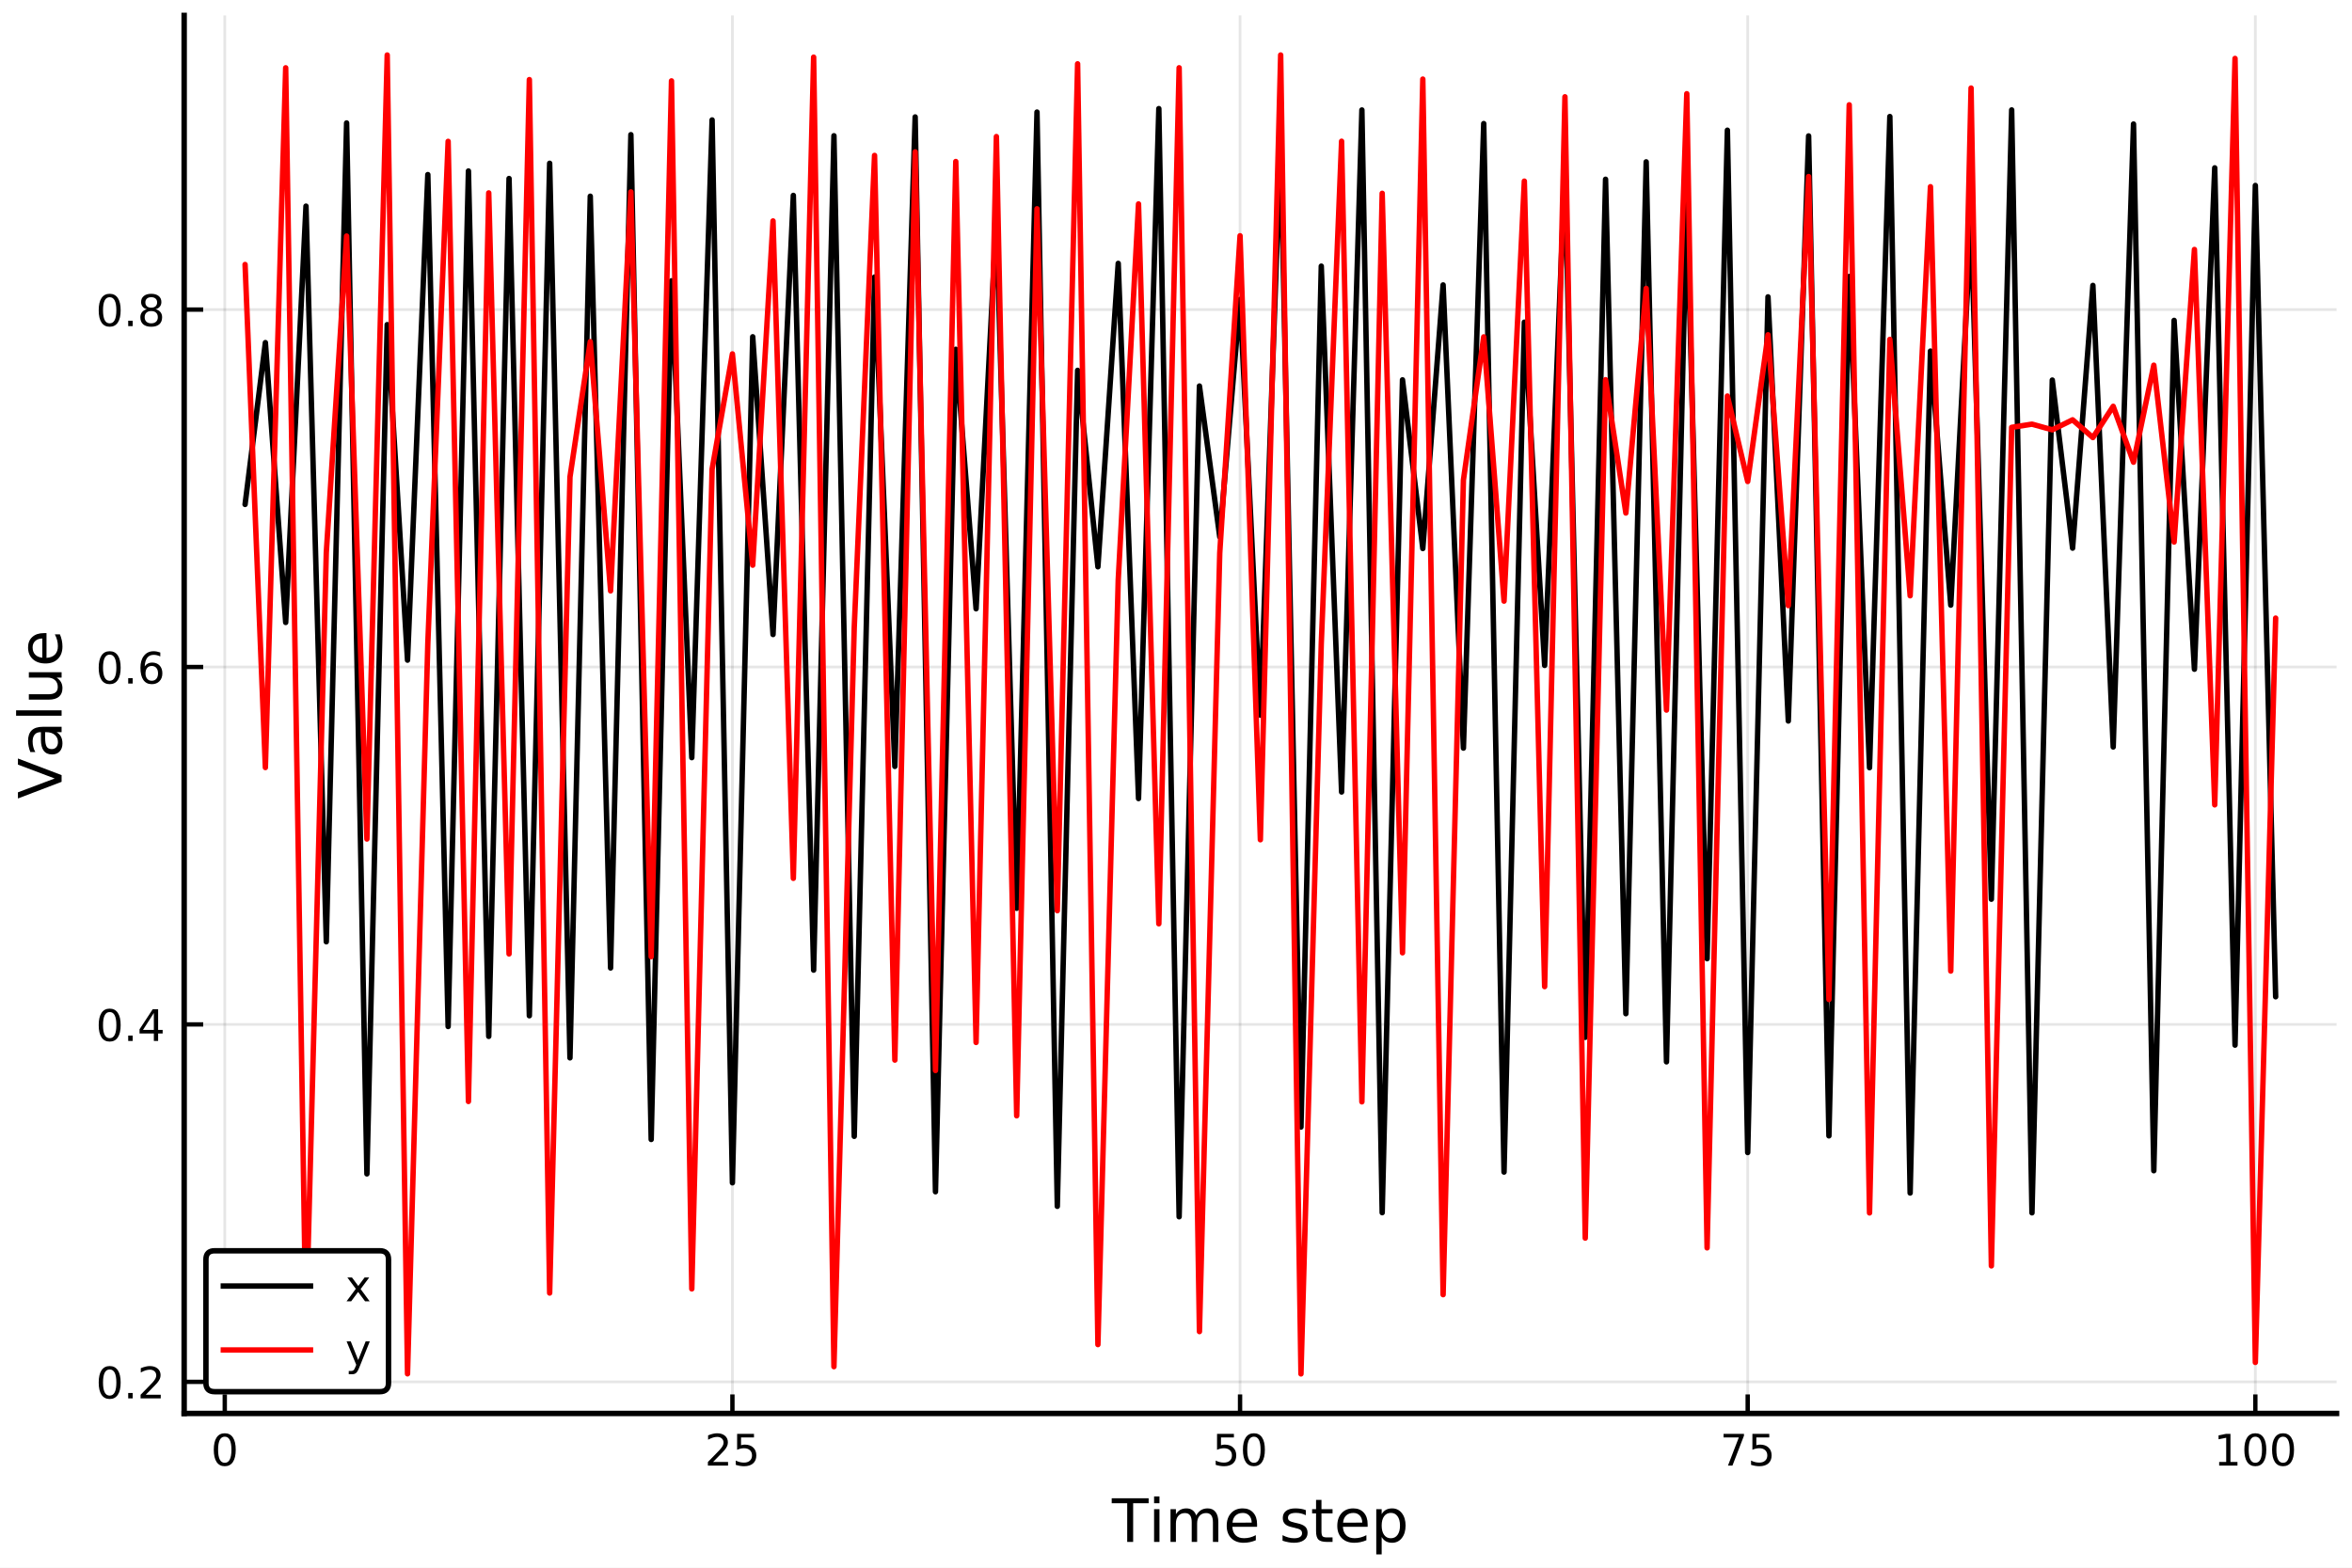
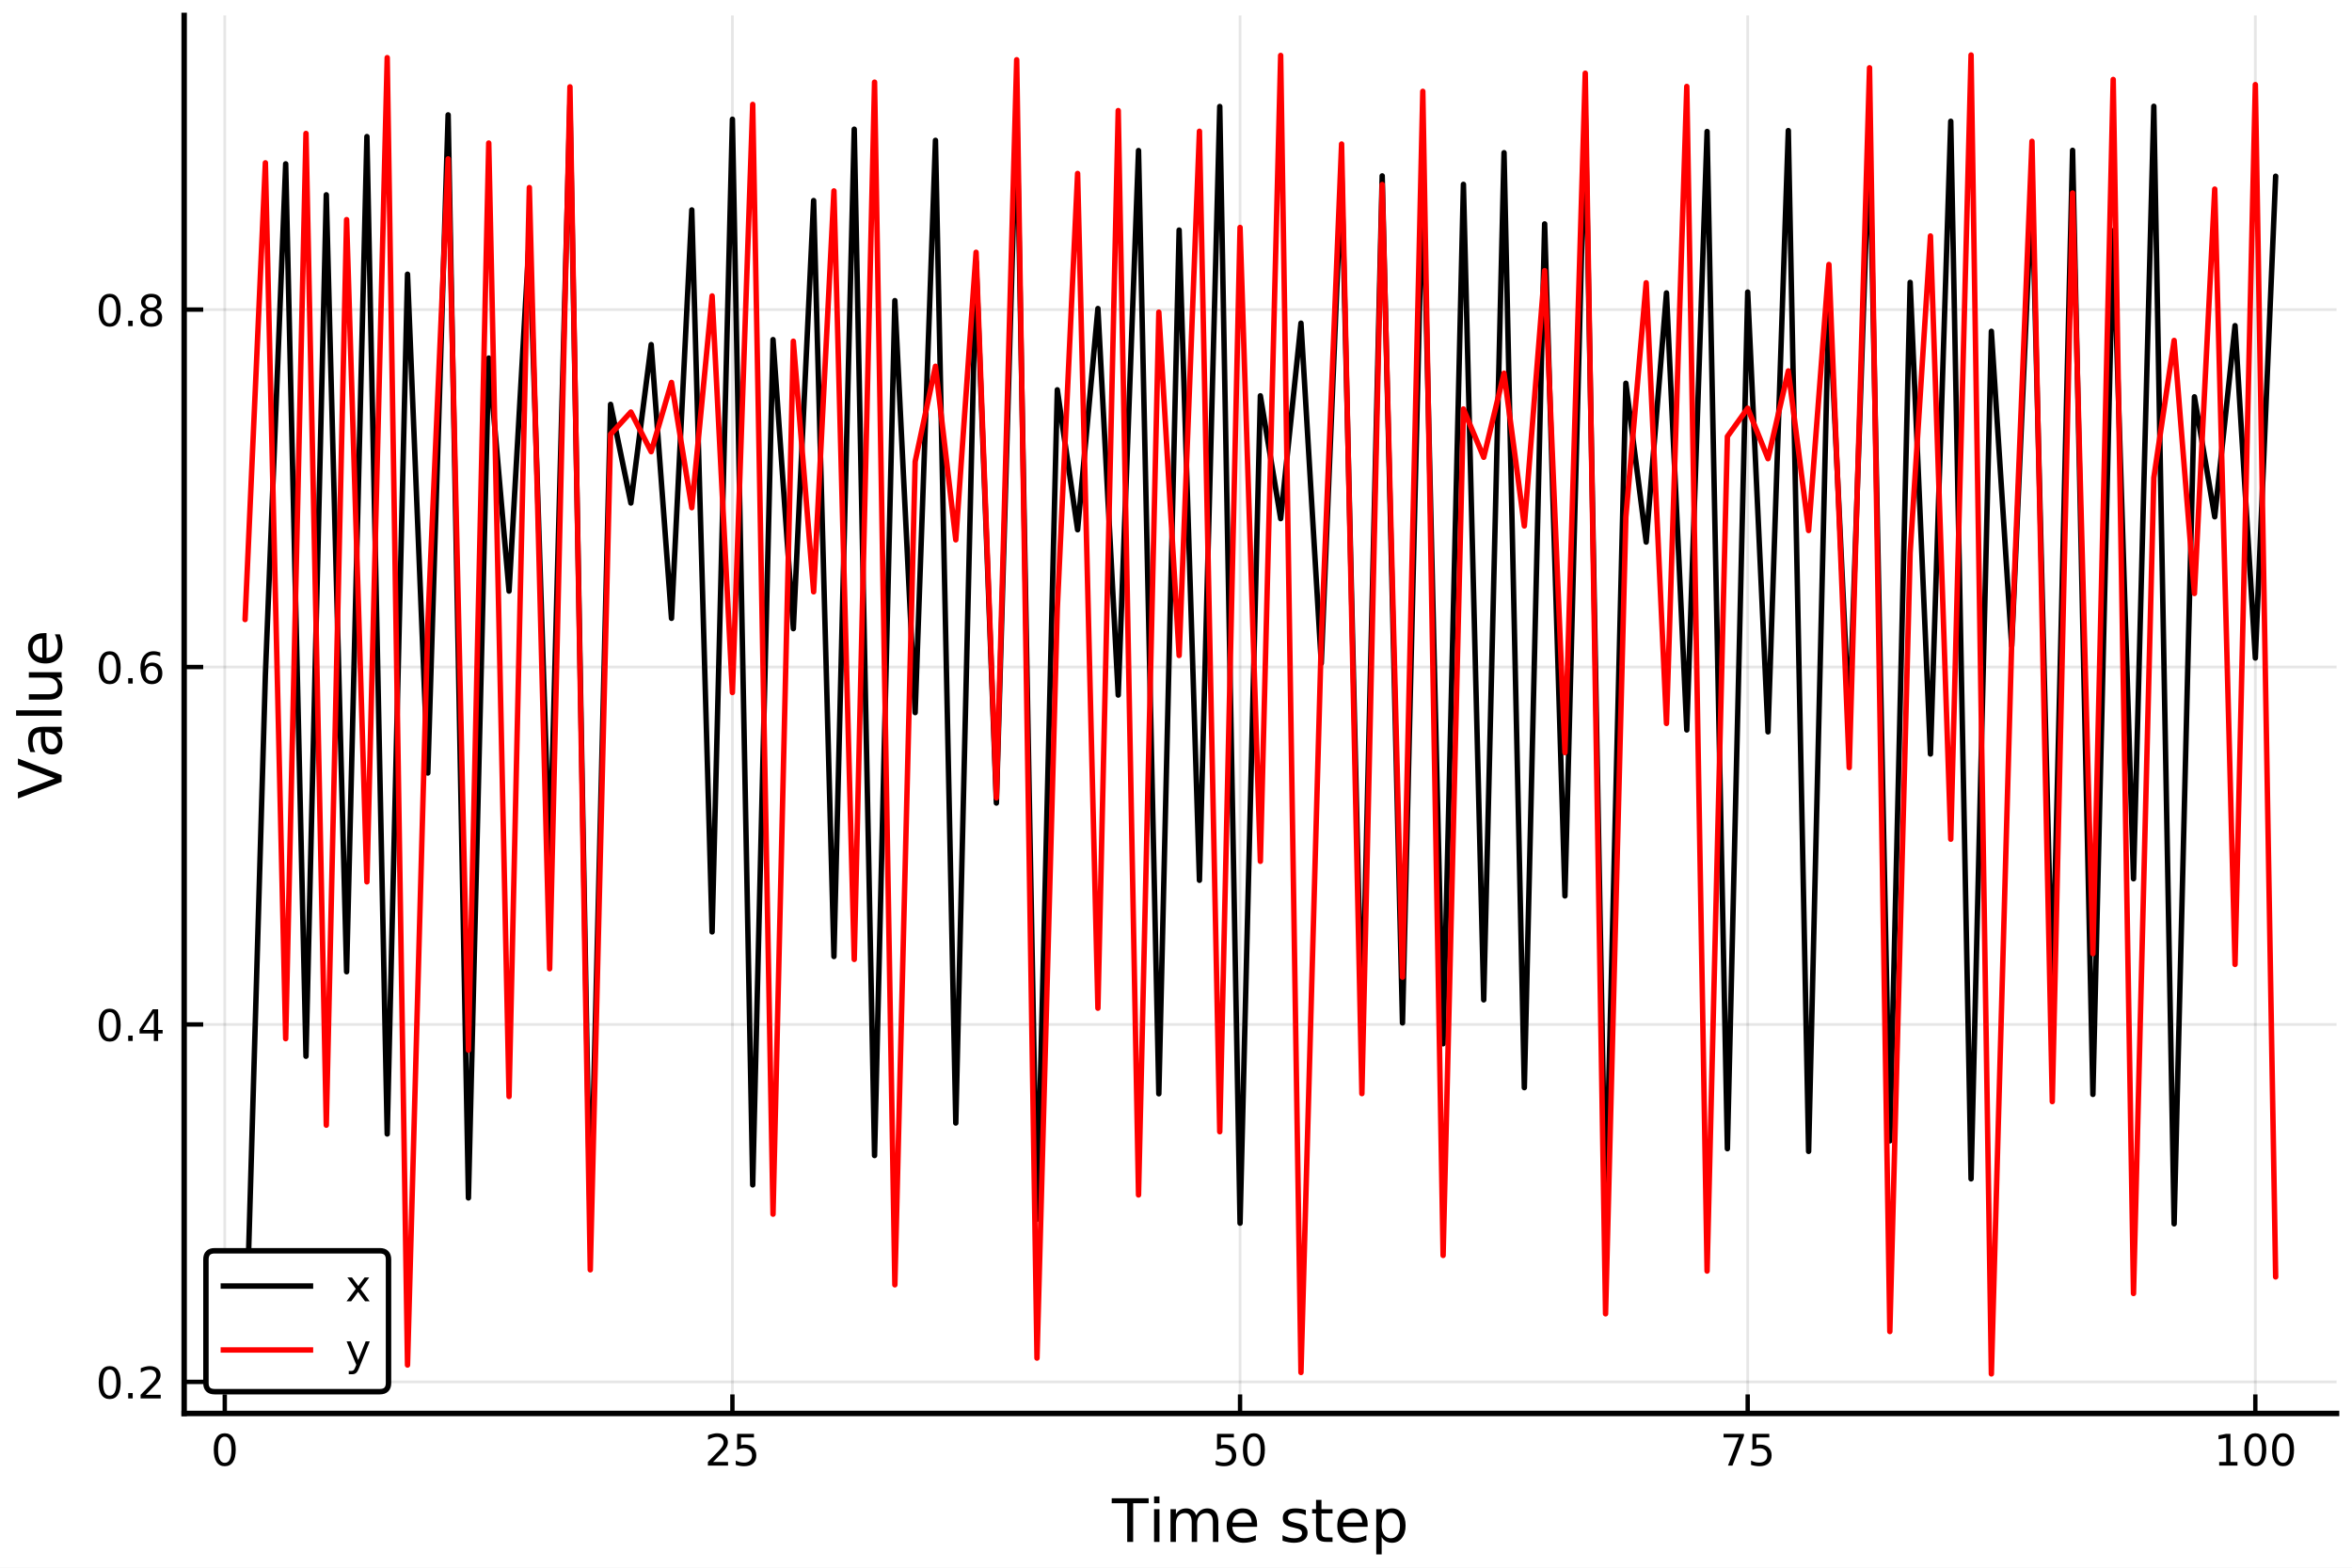
<svg xmlns="http://www.w3.org/2000/svg" xmlns:xlink="http://www.w3.org/1999/xlink" height="288pt" version="1.1" viewBox="0 0 432 288" width="432pt">
  <defs>
    <style type="text/css">
*{stroke-linecap:butt;stroke-linejoin:round;}
  </style>
  </defs>
  <g id="figure_1">
    <g id="patch_1">
      <path d="M 0 288  L 432 288  L 432 0  L 0 0  z " style="fill:#ffffff;" />
    </g>
    <g id="axes_1">
      <g id="patch_2">
        <path d="M 33.825 259.665  L 429.165 259.665  L 429.165 2.835  L 33.825 2.835  z " style="fill:#ffffff;" />
      </g>
      <g id="matplotlib.axis_1">
        <g id="xtick_1">
          <g id="line2d_1">
-             <path clip-path="url(#p4ee03ec702)" d="M 41.284 259.665  L 41.284 2.835  " style="fill:none;stroke:#000000;stroke-linecap:square;stroke-opacity:0.1;stroke-width:0.5;" />
+             <path clip-path="url(#pbe73549c3d)" d="M 41.284 259.665  L 41.284 2.835  " style="fill:none;stroke:#000000;stroke-linecap:square;stroke-opacity:0.1;stroke-width:0.5;" />
          </g>
          <g id="line2d_2">
            <defs>
-               <path d="M 0 0  L 0 -3.5  " id="m44a0570cfe" style="stroke:#000000;stroke-width:0.8;" />
-             </defs>
-             <g>
-               <use style="stroke:#000000;stroke-width:0.8;" x="41.284" xlink:href="#m44a0570cfe" y="259.665" />
+               <path d="M 0 0  L 0 -3.5  " id="m68fdb689b2" style="stroke:#000000;stroke-width:0.8;" />
+             </defs>
+             <g>
+               <use style="stroke:#000000;stroke-width:0.8;" x="41.284" xlink:href="#m68fdb689b2" y="259.665" />
            </g>
          </g>
          <g id="text_1">
            <defs>
              <path d="M 31.781 66.406  Q 24.172 66.406 20.328 58.906  Q 16.5 51.422 16.5 36.375  Q 16.5 21.391 20.328 13.891  Q 24.172 6.391 31.781 6.391  Q 39.453 6.391 43.281 13.891  Q 47.125 21.391 47.125 36.375  Q 47.125 51.422 43.281 58.906  Q 39.453 66.406 31.781 66.406  z M 31.781 74.219  Q 44.047 74.219 50.516 64.516  Q 56.984 54.828 56.984 36.375  Q 56.984 17.969 50.516 8.266  Q 44.047 -1.422 31.781 -1.422  Q 19.531 -1.422 13.062 8.266  Q 6.594 17.969 6.594 36.375  Q 6.594 54.828 13.062 64.516  Q 19.531 74.219 31.781 74.219  z " id="DejaVuSans-48" />
            </defs>
            <g transform="translate(38.7389 269.2441)scale(0.08 -0.08)">
              <use xlink:href="#DejaVuSans-48" />
            </g>
          </g>
        </g>
        <g id="xtick_2">
          <g id="line2d_3">
-             <path clip-path="url(#p4ee03ec702)" d="M 134.525 259.665  L 134.525 2.835  " style="fill:none;stroke:#000000;stroke-linecap:square;stroke-opacity:0.1;stroke-width:0.5;" />
+             <path clip-path="url(#pbe73549c3d)" d="M 134.525 259.665  L 134.525 2.835  " style="fill:none;stroke:#000000;stroke-linecap:square;stroke-opacity:0.1;stroke-width:0.5;" />
          </g>
          <g id="line2d_4">
            <g>
-               <use style="stroke:#000000;stroke-width:0.8;" x="134.525" xlink:href="#m44a0570cfe" y="259.665" />
+               <use style="stroke:#000000;stroke-width:0.8;" x="134.525" xlink:href="#m68fdb689b2" y="259.665" />
            </g>
          </g>
          <g id="text_2">
            <defs>
              <path d="M 19.188 8.297  L 53.609 8.297  L 53.609 0  L 7.328 0  L 7.328 8.297  Q 12.938 14.109 22.625 23.891  Q 32.328 33.688 34.812 36.531  Q 39.547 41.844 41.422 45.531  Q 43.312 49.219 43.312 52.781  Q 43.312 58.594 39.234 62.25  Q 35.156 65.922 28.609 65.922  Q 23.969 65.922 18.812 64.312  Q 13.672 62.703 7.812 59.422  L 7.812 69.391  Q 13.766 71.781 18.938 73  Q 24.125 74.219 28.422 74.219  Q 39.75 74.219 46.484 68.547  Q 53.219 62.891 53.219 53.422  Q 53.219 48.922 51.531 44.891  Q 49.859 40.875 45.406 35.406  Q 44.188 33.984 37.641 27.219  Q 31.109 20.453 19.188 8.297  z " id="DejaVuSans-50" />
              <path d="M 10.797 72.906  L 49.516 72.906  L 49.516 64.594  L 19.828 64.594  L 19.828 46.734  Q 21.969 47.469 24.109 47.828  Q 26.266 48.188 28.422 48.188  Q 40.625 48.188 47.75 41.5  Q 54.891 34.812 54.891 23.391  Q 54.891 11.625 47.562 5.094  Q 40.234 -1.422 26.906 -1.422  Q 22.312 -1.422 17.547 -0.641  Q 12.797 0.141 7.719 1.703  L 7.719 11.625  Q 12.109 9.234 16.797 8.062  Q 21.484 6.891 26.703 6.891  Q 35.156 6.891 40.078 11.328  Q 45.016 15.766 45.016 23.391  Q 45.016 31 40.078 35.438  Q 35.156 39.891 26.703 39.891  Q 22.75 39.891 18.812 39.016  Q 14.891 38.141 10.797 36.281  z " id="DejaVuSans-53" />
            </defs>
            <g transform="translate(129.4346 269.2441)scale(0.08 -0.08)">
              <use xlink:href="#DejaVuSans-50" />
              <use x="63.623" xlink:href="#DejaVuSans-53" />
            </g>
          </g>
        </g>
        <g id="xtick_3">
          <g id="line2d_5">
-             <path clip-path="url(#p4ee03ec702)" d="M 227.765 259.665  L 227.765 2.835  " style="fill:none;stroke:#000000;stroke-linecap:square;stroke-opacity:0.1;stroke-width:0.5;" />
+             <path clip-path="url(#pbe73549c3d)" d="M 227.765 259.665  L 227.765 2.835  " style="fill:none;stroke:#000000;stroke-linecap:square;stroke-opacity:0.1;stroke-width:0.5;" />
          </g>
          <g id="line2d_6">
            <g>
-               <use style="stroke:#000000;stroke-width:0.8;" x="227.765" xlink:href="#m44a0570cfe" y="259.665" />
+               <use style="stroke:#000000;stroke-width:0.8;" x="227.765" xlink:href="#m68fdb689b2" y="259.665" />
            </g>
          </g>
          <g id="text_3">
            <g transform="translate(222.6754 269.2441)scale(0.08 -0.08)">
              <use xlink:href="#DejaVuSans-53" />
              <use x="63.623" xlink:href="#DejaVuSans-48" />
            </g>
          </g>
        </g>
        <g id="xtick_4">
          <g id="line2d_7">
-             <path clip-path="url(#p4ee03ec702)" d="M 321.006 259.665  L 321.006 2.835  " style="fill:none;stroke:#000000;stroke-linecap:square;stroke-opacity:0.1;stroke-width:0.5;" />
+             <path clip-path="url(#pbe73549c3d)" d="M 321.006 259.665  L 321.006 2.835  " style="fill:none;stroke:#000000;stroke-linecap:square;stroke-opacity:0.1;stroke-width:0.5;" />
          </g>
          <g id="line2d_8">
            <g>
-               <use style="stroke:#000000;stroke-width:0.8;" x="321.006" xlink:href="#m44a0570cfe" y="259.665" />
+               <use style="stroke:#000000;stroke-width:0.8;" x="321.006" xlink:href="#m68fdb689b2" y="259.665" />
            </g>
          </g>
          <g id="text_4">
            <defs>
              <path d="M 8.203 72.906  L 55.078 72.906  L 55.078 68.703  L 28.609 0  L 18.312 0  L 43.219 64.594  L 8.203 64.594  z " id="DejaVuSans-55" />
            </defs>
            <g transform="translate(315.9161 269.2441)scale(0.08 -0.08)">
              <use xlink:href="#DejaVuSans-55" />
              <use x="63.623" xlink:href="#DejaVuSans-53" />
            </g>
          </g>
        </g>
        <g id="xtick_5">
          <g id="line2d_9">
-             <path clip-path="url(#p4ee03ec702)" d="M 414.247 259.665  L 414.247 2.835  " style="fill:none;stroke:#000000;stroke-linecap:square;stroke-opacity:0.1;stroke-width:0.5;" />
+             <path clip-path="url(#pbe73549c3d)" d="M 414.247 259.665  L 414.247 2.835  " style="fill:none;stroke:#000000;stroke-linecap:square;stroke-opacity:0.1;stroke-width:0.5;" />
          </g>
          <g id="line2d_10">
            <g>
-               <use style="stroke:#000000;stroke-width:0.8;" x="414.247" xlink:href="#m44a0570cfe" y="259.665" />
+               <use style="stroke:#000000;stroke-width:0.8;" x="414.247" xlink:href="#m68fdb689b2" y="259.665" />
            </g>
          </g>
          <g id="text_5">
            <defs>
              <path d="M 12.406 8.297  L 28.516 8.297  L 28.516 63.922  L 10.984 60.406  L 10.984 69.391  L 28.422 72.906  L 38.281 72.906  L 38.281 8.297  L 54.391 8.297  L 54.391 0  L 12.406 0  z " id="DejaVuSans-49" />
            </defs>
            <g transform="translate(406.6118 269.2441)scale(0.08 -0.08)">
              <use xlink:href="#DejaVuSans-49" />
              <use x="63.623" xlink:href="#DejaVuSans-48" />
              <use x="127.246" xlink:href="#DejaVuSans-48" />
            </g>
          </g>
        </g>
        <g id="text_6">
          <defs>
            <path d="M -0.297 72.906  L 61.375 72.906  L 61.375 64.594  L 35.5 64.594  L 35.5 0  L 25.594 0  L 25.594 64.594  L -0.297 64.594  z " id="DejaVuSans-84" />
            <path d="M 9.422 54.688  L 18.406 54.688  L 18.406 0  L 9.422 0  z M 9.422 75.984  L 18.406 75.984  L 18.406 64.594  L 9.422 64.594  z " id="DejaVuSans-105" />
            <path d="M 52 44.188  Q 55.375 50.25 60.062 53.125  Q 64.75 56 71.094 56  Q 79.641 56 84.281 50.016  Q 88.922 44.047 88.922 33.016  L 88.922 0  L 79.891 0  L 79.891 32.719  Q 79.891 40.578 77.094 44.375  Q 74.312 48.188 68.609 48.188  Q 61.625 48.188 57.562 43.547  Q 53.516 38.922 53.516 30.906  L 53.516 0  L 44.484 0  L 44.484 32.719  Q 44.484 40.625 41.703 44.406  Q 38.922 48.188 33.109 48.188  Q 26.219 48.188 22.156 43.531  Q 18.109 38.875 18.109 30.906  L 18.109 0  L 9.078 0  L 9.078 54.688  L 18.109 54.688  L 18.109 46.188  Q 21.188 51.219 25.484 53.609  Q 29.781 56 35.688 56  Q 41.656 56 45.828 52.969  Q 50 49.953 52 44.188  z " id="DejaVuSans-109" />
            <path d="M 56.203 29.594  L 56.203 25.203  L 14.891 25.203  Q 15.484 15.922 20.484 11.062  Q 25.484 6.203 34.422 6.203  Q 39.594 6.203 44.453 7.469  Q 49.312 8.734 54.109 11.281  L 54.109 2.781  Q 49.266 0.734 44.188 -0.344  Q 39.109 -1.422 33.891 -1.422  Q 20.797 -1.422 13.156 6.188  Q 5.516 13.812 5.516 26.812  Q 5.516 40.234 12.766 48.109  Q 20.016 56 32.328 56  Q 43.359 56 49.781 48.891  Q 56.203 41.797 56.203 29.594  z M 47.219 32.234  Q 47.125 39.594 43.094 43.984  Q 39.062 48.391 32.422 48.391  Q 24.906 48.391 20.391 44.141  Q 15.875 39.891 15.188 32.172  z " id="DejaVuSans-101" />
            <path id="DejaVuSans-32" />
            <path d="M 44.281 53.078  L 44.281 44.578  Q 40.484 46.531 36.375 47.5  Q 32.281 48.484 27.875 48.484  Q 21.188 48.484 17.844 46.438  Q 14.5 44.391 14.5 40.281  Q 14.5 37.156 16.891 35.375  Q 19.281 33.594 26.516 31.984  L 29.594 31.297  Q 39.156 29.25 43.188 25.516  Q 47.219 21.781 47.219 15.094  Q 47.219 7.469 41.188 3.016  Q 35.156 -1.422 24.609 -1.422  Q 20.219 -1.422 15.453 -0.562  Q 10.688 0.297 5.422 2  L 5.422 11.281  Q 10.406 8.688 15.234 7.391  Q 20.062 6.109 24.812 6.109  Q 31.156 6.109 34.562 8.281  Q 37.984 10.453 37.984 14.406  Q 37.984 18.062 35.516 20.016  Q 33.062 21.969 24.703 23.781  L 21.578 24.516  Q 13.234 26.266 9.516 29.906  Q 5.812 33.547 5.812 39.891  Q 5.812 47.609 11.281 51.797  Q 16.75 56 26.812 56  Q 31.781 56 36.172 55.266  Q 40.578 54.547 44.281 53.078  z " id="DejaVuSans-115" />
            <path d="M 18.312 70.219  L 18.312 54.688  L 36.812 54.688  L 36.812 47.703  L 18.312 47.703  L 18.312 18.016  Q 18.312 11.328 20.141 9.422  Q 21.969 7.516 27.594 7.516  L 36.812 7.516  L 36.812 0  L 27.594 0  Q 17.188 0 13.234 3.875  Q 9.281 7.766 9.281 18.016  L 9.281 47.703  L 2.688 47.703  L 2.688 54.688  L 9.281 54.688  L 9.281 70.219  z " id="DejaVuSans-116" />
            <path d="M 18.109 8.203  L 18.109 -20.797  L 9.078 -20.797  L 9.078 54.688  L 18.109 54.688  L 18.109 46.391  Q 20.953 51.266 25.266 53.625  Q 29.594 56 35.594 56  Q 45.562 56 51.781 48.094  Q 58.016 40.188 58.016 27.297  Q 58.016 14.406 51.781 6.484  Q 45.562 -1.422 35.594 -1.422  Q 29.594 -1.422 25.266 0.953  Q 20.953 3.328 18.109 8.203  z M 48.688 27.297  Q 48.688 37.203 44.609 42.844  Q 40.531 48.484 33.406 48.484  Q 26.266 48.484 22.188 42.844  Q 18.109 37.203 18.109 27.297  Q 18.109 17.391 22.188 11.75  Q 26.266 6.109 33.406 6.109  Q 40.531 6.109 44.609 11.75  Q 48.688 17.391 48.688 27.297  z " id="DejaVuSans-112" />
          </defs>
          <g transform="translate(204.2236 283.2661)scale(0.11 -0.11)">
            <use xlink:href="#DejaVuSans-84" />
            <use x="61.037" xlink:href="#DejaVuSans-105" />
            <use x="88.82" xlink:href="#DejaVuSans-109" />
            <use x="186.232" xlink:href="#DejaVuSans-101" />
            <use x="247.756" xlink:href="#DejaVuSans-32" />
            <use x="279.543" xlink:href="#DejaVuSans-115" />
            <use x="331.643" xlink:href="#DejaVuSans-116" />
            <use x="370.852" xlink:href="#DejaVuSans-101" />
            <use x="432.375" xlink:href="#DejaVuSans-112" />
          </g>
        </g>
      </g>
      <g id="matplotlib.axis_2">
        <g id="ytick_1">
          <g id="line2d_11">
-             <path clip-path="url(#p4ee03ec702)" d="M 33.825 253.858  L 429.165 253.858  " style="fill:none;stroke:#000000;stroke-linecap:square;stroke-opacity:0.1;stroke-width:0.5;" />
+             <path clip-path="url(#pbe73549c3d)" d="M 33.825 253.867  L 429.165 253.867  " style="fill:none;stroke:#000000;stroke-linecap:square;stroke-opacity:0.1;stroke-width:0.5;" />
          </g>
          <g id="line2d_12">
            <defs>
-               <path d="M 0 0  L 3.5 0  " id="m6fb14f99f2" style="stroke:#000000;stroke-width:0.8;" />
-             </defs>
-             <g>
-               <use style="stroke:#000000;stroke-width:0.8;" x="33.825" xlink:href="#m6fb14f99f2" y="253.858" />
+               <path d="M 0 0  L 3.5 0  " id="m477dc3b600" style="stroke:#000000;stroke-width:0.8;" />
+             </defs>
+             <g>
+               <use style="stroke:#000000;stroke-width:0.8;" x="33.825" xlink:href="#m477dc3b600" y="253.867" />
            </g>
          </g>
          <g id="text_7">
            <defs>
              <path d="M 10.688 12.406  L 21 12.406  L 21 0  L 10.688 0  z " id="DejaVuSans-46" />
            </defs>
-             <g transform="translate(17.60215 256.8972)scale(0.08 -0.08)">
+             <g transform="translate(17.60215 256.9063)scale(0.08 -0.08)">
              <use xlink:href="#DejaVuSans-48" />
              <use x="63.623" xlink:href="#DejaVuSans-46" />
              <use x="95.41" xlink:href="#DejaVuSans-50" />
            </g>
          </g>
        </g>
        <g id="ytick_2">
          <g id="line2d_13">
-             <path clip-path="url(#p4ee03ec702)" d="M 33.825 188.196  L 429.165 188.196  " style="fill:none;stroke:#000000;stroke-linecap:square;stroke-opacity:0.1;stroke-width:0.5;" />
+             <path clip-path="url(#pbe73549c3d)" d="M 33.825 188.202  L 429.165 188.202  " style="fill:none;stroke:#000000;stroke-linecap:square;stroke-opacity:0.1;stroke-width:0.5;" />
          </g>
          <g id="line2d_14">
            <g>
-               <use style="stroke:#000000;stroke-width:0.8;" x="33.825" xlink:href="#m6fb14f99f2" y="188.196" />
+               <use style="stroke:#000000;stroke-width:0.8;" x="33.825" xlink:href="#m477dc3b600" y="188.202" />
            </g>
          </g>
          <g id="text_8">
            <defs>
              <path d="M 37.797 64.312  L 12.891 25.391  L 37.797 25.391  z M 35.203 72.906  L 47.609 72.906  L 47.609 25.391  L 58.016 25.391  L 58.016 17.188  L 47.609 17.188  L 47.609 0  L 37.797 0  L 37.797 17.188  L 4.891 17.188  L 4.891 26.703  z " id="DejaVuSans-52" />
            </defs>
-             <g transform="translate(17.60215 191.2357)scale(0.08 -0.08)">
+             <g transform="translate(17.60215 191.2417)scale(0.08 -0.08)">
              <use xlink:href="#DejaVuSans-48" />
              <use x="63.623" xlink:href="#DejaVuSans-46" />
              <use x="95.41" xlink:href="#DejaVuSans-52" />
            </g>
          </g>
        </g>
        <g id="ytick_3">
          <g id="line2d_15">
-             <path clip-path="url(#p4ee03ec702)" d="M 33.825 122.535  L 429.165 122.535  " style="fill:none;stroke:#000000;stroke-linecap:square;stroke-opacity:0.1;stroke-width:0.5;" />
+             <path clip-path="url(#pbe73549c3d)" d="M 33.825 122.538  L 429.165 122.538  " style="fill:none;stroke:#000000;stroke-linecap:square;stroke-opacity:0.1;stroke-width:0.5;" />
          </g>
          <g id="line2d_16">
            <g>
-               <use style="stroke:#000000;stroke-width:0.8;" x="33.825" xlink:href="#m6fb14f99f2" y="122.535" />
+               <use style="stroke:#000000;stroke-width:0.8;" x="33.825" xlink:href="#m477dc3b600" y="122.538" />
            </g>
          </g>
          <g id="text_9">
            <defs>
              <path d="M 33.016 40.375  Q 26.375 40.375 22.484 35.828  Q 18.609 31.297 18.609 23.391  Q 18.609 15.531 22.484 10.953  Q 26.375 6.391 33.016 6.391  Q 39.656 6.391 43.531 10.953  Q 47.406 15.531 47.406 23.391  Q 47.406 31.297 43.531 35.828  Q 39.656 40.375 33.016 40.375  z M 52.594 71.297  L 52.594 62.312  Q 48.875 64.062 45.094 64.984  Q 41.312 65.922 37.594 65.922  Q 27.828 65.922 22.672 59.328  Q 17.531 52.734 16.797 39.406  Q 19.672 43.656 24.016 45.922  Q 28.375 48.188 33.594 48.188  Q 44.578 48.188 50.953 41.516  Q 57.328 34.859 57.328 23.391  Q 57.328 12.156 50.688 5.359  Q 44.047 -1.422 33.016 -1.422  Q 20.359 -1.422 13.672 8.266  Q 6.984 17.969 6.984 36.375  Q 6.984 53.656 15.188 63.938  Q 23.391 74.219 37.203 74.219  Q 40.922 74.219 44.703 73.484  Q 48.484 72.75 52.594 71.297  z " id="DejaVuSans-54" />
            </defs>
-             <g transform="translate(17.60215 125.5743)scale(0.08 -0.08)">
+             <g transform="translate(17.60215 125.577)scale(0.08 -0.08)">
              <use xlink:href="#DejaVuSans-48" />
              <use x="63.623" xlink:href="#DejaVuSans-46" />
              <use x="95.41" xlink:href="#DejaVuSans-54" />
            </g>
          </g>
        </g>
        <g id="ytick_4">
          <g id="line2d_17">
-             <path clip-path="url(#p4ee03ec702)" d="M 33.825 56.873  L 429.165 56.873  " style="fill:none;stroke:#000000;stroke-linecap:square;stroke-opacity:0.1;stroke-width:0.5;" />
+             <path clip-path="url(#pbe73549c3d)" d="M 33.825 56.873  L 429.165 56.873  " style="fill:none;stroke:#000000;stroke-linecap:square;stroke-opacity:0.1;stroke-width:0.5;" />
          </g>
          <g id="line2d_18">
            <g>
-               <use style="stroke:#000000;stroke-width:0.8;" x="33.825" xlink:href="#m6fb14f99f2" y="56.873" />
+               <use style="stroke:#000000;stroke-width:0.8;" x="33.825" xlink:href="#m477dc3b600" y="56.873" />
            </g>
          </g>
          <g id="text_10">
            <defs>
              <path d="M 31.781 34.625  Q 24.75 34.625 20.719 30.859  Q 16.703 27.094 16.703 20.516  Q 16.703 13.922 20.719 10.156  Q 24.75 6.391 31.781 6.391  Q 38.812 6.391 42.859 10.172  Q 46.922 13.969 46.922 20.516  Q 46.922 27.094 42.891 30.859  Q 38.875 34.625 31.781 34.625  z M 21.922 38.812  Q 15.578 40.375 12.031 44.719  Q 8.5 49.078 8.5 55.328  Q 8.5 64.062 14.719 69.141  Q 20.953 74.219 31.781 74.219  Q 42.672 74.219 48.875 69.141  Q 55.078 64.062 55.078 55.328  Q 55.078 49.078 51.531 44.719  Q 48 40.375 41.703 38.812  Q 48.828 37.156 52.797 32.312  Q 56.781 27.484 56.781 20.516  Q 56.781 9.906 50.312 4.234  Q 43.844 -1.422 31.781 -1.422  Q 19.734 -1.422 13.25 4.234  Q 6.781 9.906 6.781 20.516  Q 6.781 27.484 10.781 32.312  Q 14.797 37.156 21.922 38.812  z M 18.312 54.391  Q 18.312 48.734 21.844 45.562  Q 25.391 42.391 31.781 42.391  Q 38.141 42.391 41.719 45.562  Q 45.312 48.734 45.312 54.391  Q 45.312 60.062 41.719 63.234  Q 38.141 66.406 31.781 66.406  Q 25.391 66.406 21.844 63.234  Q 18.312 60.062 18.312 54.391  z " id="DejaVuSans-56" />
            </defs>
-             <g transform="translate(17.60215 59.91279)scale(0.08 -0.08)">
+             <g transform="translate(17.60215 59.91235)scale(0.08 -0.08)">
              <use xlink:href="#DejaVuSans-48" />
              <use x="63.623" xlink:href="#DejaVuSans-46" />
              <use x="95.41" xlink:href="#DejaVuSans-56" />
            </g>
          </g>
        </g>
        <g id="text_11">
          <defs>
            <path d="M 28.609 0  L 0.781 72.906  L 11.078 72.906  L 34.188 11.531  L 57.328 72.906  L 67.578 72.906  L 39.797 0  z " id="DejaVuSans-86" />
            <path d="M 34.281 27.484  Q 23.391 27.484 19.188 25  Q 14.984 22.516 14.984 16.5  Q 14.984 11.719 18.141 8.906  Q 21.297 6.109 26.703 6.109  Q 34.188 6.109 38.703 11.406  Q 43.219 16.703 43.219 25.484  L 43.219 27.484  z M 52.203 31.203  L 52.203 0  L 43.219 0  L 43.219 8.297  Q 40.141 3.328 35.547 0.953  Q 30.953 -1.422 24.312 -1.422  Q 15.922 -1.422 10.953 3.297  Q 6 8.016 6 15.922  Q 6 25.141 12.172 29.828  Q 18.359 34.516 30.609 34.516  L 43.219 34.516  L 43.219 35.406  Q 43.219 41.609 39.141 45  Q 35.062 48.391 27.688 48.391  Q 23 48.391 18.547 47.266  Q 14.109 46.141 10.016 43.891  L 10.016 52.203  Q 14.938 54.109 19.578 55.047  Q 24.219 56 28.609 56  Q 40.484 56 46.344 49.844  Q 52.203 43.703 52.203 31.203  z " id="DejaVuSans-97" />
            <path d="M 9.422 75.984  L 18.406 75.984  L 18.406 0  L 9.422 0  z " id="DejaVuSans-108" />
            <path d="M 8.5 21.578  L 8.5 54.688  L 17.484 54.688  L 17.484 21.922  Q 17.484 14.156 20.5 10.266  Q 23.531 6.391 29.594 6.391  Q 36.859 6.391 41.078 11.031  Q 45.312 15.672 45.312 23.688  L 45.312 54.688  L 54.297 54.688  L 54.297 0  L 45.312 0  L 45.312 8.406  Q 42.047 3.422 37.719 1  Q 33.406 -1.422 27.688 -1.422  Q 18.266 -1.422 13.375 4.438  Q 8.5 10.297 8.5 21.578  z M 31.109 56  z " id="DejaVuSans-117" />
          </defs>
          <g transform="translate(11.31449 146.7746)rotate(-90)scale(0.11 -0.11)">
            <use xlink:href="#DejaVuSans-86" />
            <use x="68.299" xlink:href="#DejaVuSans-97" />
            <use x="129.578" xlink:href="#DejaVuSans-108" />
            <use x="157.361" xlink:href="#DejaVuSans-117" />
            <use x="220.74" xlink:href="#DejaVuSans-101" />
          </g>
        </g>
      </g>
      <g id="line2d_19">
-         <path clip-path="url(#p4ee03ec702)" d="M 45.014 92.668  L 48.743 62.941  L 52.473 114.349  L 56.202 37.873  L 59.932 173.011  L 63.662 22.589  L 67.391 215.654  L 71.121 59.638  L 74.851 121.276  L 78.58 32.074  L 82.31 188.58  L 86.039 31.416  L 89.769 190.391  L 93.499 32.794  L 97.228 186.604  L 100.958 29.997  L 104.688 194.337  L 108.417 36.049  L 112.147 177.826  L 115.876 24.742  L 119.606 209.332  L 123.336 51.586  L 127.065 139.185  L 130.795 22.037  L 134.525 217.293  L 138.254 61.872  L 141.984 116.565  L 145.714 35.901  L 149.443 178.22  L 153.173 24.941  L 156.902 208.754  L 160.632 50.893  L 164.362 140.794  L 168.091 21.485  L 171.821 218.936  L 175.551 64.17  L 179.28 111.834  L 183.01 40.244  L 186.739 166.863  L 190.469 20.592  L 194.199 221.612  L 197.928 68.042  L 201.658 104.127  L 205.388 48.387  L 209.117 146.702  L 212.847 19.955  L 216.576 223.531  L 220.306 70.917  L 224.036 98.621  L 227.765 55.014  L 231.495 131.384  L 235.225 25.53  L 238.954 207.046  L 242.684 48.893  L 246.414 145.498  L 250.143 20.204  L 253.873 222.78  L 257.602 69.783  L 261.332 100.771  L 265.062 52.346  L 268.791 137.434  L 272.521 22.703  L 276.251 215.319  L 279.98 59.189  L 283.71 122.238  L 287.439 31.352  L 291.169 190.568  L 294.899 32.933  L 298.628 186.226  L 302.358 29.735  L 306.088 195.07  L 309.817 36.692  L 313.547 176.121  L 317.276 23.921  L 321.006 211.732  L 324.736 54.538  L 328.465 132.453  L 332.195 24.971  L 335.925 208.667  L 339.654 50.79  L 343.384 141.034  L 347.114 21.408  L 350.843 219.167  L 354.573 64.498  L 358.302 111.167  L 362.032 40.896  L 365.762 165.194  L 369.491 20.195  L 373.221 222.806  L 376.951 69.822  L 380.68 100.697  L 384.41 52.436  L 388.139 137.227  L 391.869 22.786  L 395.599 215.072  L 399.328 58.86  L 403.058 122.944  L 406.788 30.836  L 410.517 191.997  L 414.247 34.077  L 417.976 183.116  " style="fill:none;stroke:#000000;stroke-linecap:round;" />
+         <path clip-path="url(#pbe73549c3d)" d="M 45.014 252.358  L 48.743 123.978  L 52.473 30.102  L 56.202 194.045  L 59.932 35.79  L 63.662 178.519  L 67.391 25.089  L 71.121 208.323  L 74.851 50.374  L 78.58 142.007  L 82.31 21.106  L 86.039 220.07  L 89.769 65.78  L 93.499 108.59  L 97.228 43.511  L 100.958 158.599  L 104.688 19.232  L 108.417 225.719  L 112.147 74.285  L 115.876 92.408  L 119.606 63.307  L 123.336 113.597  L 127.065 38.568  L 130.795 171.199  L 134.525 21.909  L 138.254 217.675  L 141.984 62.389  L 145.714 115.491  L 149.443 36.844  L 153.173 175.721  L 156.902 23.733  L 160.632 212.285  L 164.362 55.226  L 168.091 130.912  L 171.821 25.784  L 175.551 206.311  L 179.28 48.043  L 183.01 147.525  L 186.739 19.802  L 190.469 223.993  L 194.199 71.612  L 197.928 97.321  L 201.658 56.679  L 205.388 127.691  L 209.117 27.656  L 212.847 200.941  L 216.576 42.267  L 220.306 161.719  L 224.036 19.565  L 227.765 224.709  L 231.495 72.713  L 235.225 95.279  L 238.954 59.369  L 242.684 121.853  L 246.414 31.639  L 250.143 189.779  L 253.873 32.314  L 257.602 187.92  L 261.332 30.927  L 265.062 191.747  L 268.791 33.868  L 272.521 183.685  L 276.251 28.053  L 279.98 199.812  L 283.71 41.134  L 287.439 164.591  L 291.169 20.064  L 294.899 223.203  L 298.628 70.409  L 302.358 99.582  L 306.088 53.81  L 309.817 134.097  L 313.547 24.16  L 317.276 211.031  L 321.006 53.653  L 324.736 134.452  L 328.465 23.993  L 332.195 211.52  L 335.925 54.263  L 339.654 133.074  L 343.384 24.658  L 347.114 209.58  L 350.843 51.875  L 354.573 138.519  L 358.302 22.281  L 362.032 216.568  L 365.762 60.866  L 369.491 118.675  L 373.221 34.126  L 376.951 182.986  L 380.68 27.617  L 384.41 201.052  L 388.139 42.379  L 391.869 161.437  L 395.599 19.526  L 399.328 224.828  L 403.058 72.896  L 406.788 94.941  L 410.517 59.823  L 414.247 120.885  L 417.976 32.373  " style="fill:none;stroke:#000000;stroke-linecap:round;" />
      </g>
      <g id="line2d_20">
-         <path clip-path="url(#p4ee03ec702)" d="M 45.014 48.593  L 48.743 141.002  L 52.473 12.459  L 56.202 244.603  L 59.932 101.534  L 63.662 43.366  L 67.391 154.133  L 71.121 10.107  L 74.851 252.384  L 78.58 118.176  L 82.31 25.971  L 86.039 202.351  L 89.769 35.44  L 93.499 175.242  L 97.228 14.626  L 100.958 237.542  L 104.688 87.636  L 108.417 62.767  L 112.147 108.552  L 115.876 35.255  L 119.606 175.752  L 123.336 14.862  L 127.065 236.781  L 130.795 86.205  L 134.525 65.016  L 138.254 103.827  L 141.984 40.592  L 145.714 161.358  L 149.443 10.502  L 153.173 251.069  L 156.902 115.265  L 160.632 28.555  L 164.362 194.748  L 168.091 27.9  L 171.821 196.662  L 175.551 29.673  L 179.28 191.507  L 183.01 25.089  L 186.739 204.981  L 190.469 38.358  L 194.199 167.304  L 197.928 11.726  L 201.658 247.013  L 205.388 106.539  L 209.117 37.466  L 212.847 169.709  L 216.576 12.452  L 220.306 244.624  L 224.036 101.577  L 227.765 43.313  L 231.495 154.269  L 235.225 10.103  L 238.954 252.397  L 242.684 118.203  L 246.414 25.948  L 250.143 202.419  L 253.873 35.514  L 257.602 175.038  L 261.332 14.534  L 265.062 237.842  L 268.791 88.203  L 272.521 61.889  L 276.251 110.429  L 279.98 33.278  L 283.71 181.251  L 287.439 17.784  L 291.169 227.45  L 294.899 69.758  L 298.628 94.245  L 302.358 52.987  L 306.088 130.449  L 309.817 17.219  L 313.547 229.24  L 317.276 72.758  L 321.006 88.451  L 324.736 61.506  L 328.465 111.252  L 332.195 32.436  L 335.925 183.618  L 339.654 19.256  L 343.384 222.825  L 347.114 62.347  L 350.843 109.447  L 354.573 34.302  L 358.302 178.392  L 362.032 16.178  L 365.762 232.555  L 369.491 78.508  L 373.221 77.921  L 376.951 78.961  L 380.68 77.124  L 384.41 80.387  L 388.139 74.645  L 391.869 84.911  L 395.599 67.09  L 399.328 99.574  L 403.058 45.833  L 406.788 147.856  L 410.517 10.737  L 414.247 250.287  L 417.976 113.553  " style="fill:none;stroke:#ff0000;stroke-linecap:round;" />
+         <path clip-path="url(#pbe73549c3d)" d="M 45.014 113.817  L 48.743 29.913  L 52.473 190.817  L 56.202 24.514  L 59.932 206.705  L 63.662 40.347  L 67.391 162.004  L 71.121 10.592  L 74.851 250.768  L 78.58 114.588  L 82.31 29.184  L 86.039 192.923  L 89.769 26.28  L 93.499 201.436  L 97.228 34.454  L 100.958 177.971  L 104.688 15.952  L 108.417 233.278  L 112.147 79.782  L 115.876 75.694  L 119.606 82.982  L 123.336 70.257  L 127.065 93.27  L 130.795 54.368  L 134.525 127.224  L 138.254 19.183  L 141.984 223.052  L 145.714 62.688  L 149.443 108.722  L 153.173 35.073  L 156.902 176.255  L 160.632 15.096  L 164.362 236.028  L 168.091 84.79  L 171.821 67.287  L 175.551 99.175  L 179.28 46.347  L 183.01 146.569  L 186.739 10.976  L 190.469 249.493  L 194.199 111.813  L 197.928 31.872  L 201.658 185.217  L 205.388 20.316  L 209.117 219.524  L 212.847 57.346  L 216.576 120.419  L 220.306 24.114  L 224.036 207.911  L 227.765 41.785  L 231.495 158.23  L 235.225 10.181  L 238.954 252.138  L 242.684 117.612  L 246.414 26.458  L 250.143 200.909  L 253.873 33.9  L 257.602 179.513  L 261.332 16.78  L 265.062 230.635  L 268.791 75.134  L 272.521 84.01  L 276.251 68.56  L 279.98 96.62  L 283.71 49.72  L 287.439 138.255  L 291.169 13.45  L 294.899 241.359  L 298.628 94.991  L 302.358 51.948  L 306.088 132.905  L 309.817 15.882  L 313.547 233.503  L 317.276 80.186  L 321.006 74.994  L 324.736 84.268  L 328.465 68.138  L 332.195 97.463  L 335.925 48.59  L 339.654 141.011  L 343.384 12.454  L 347.114 244.617  L 350.843 101.546  L 354.573 43.352  L 358.302 154.17  L 362.032 10.103  L 365.762 252.397  L 369.491 118.186  L 373.221 25.963  L 376.951 202.375  L 380.68 35.457  L 384.41 175.195  L 388.139 14.6  L 391.869 237.627  L 395.599 87.781  L 399.328 62.542  L 403.058 109.033  L 406.788 34.741  L 410.517 177.173  L 414.247 15.545  L 417.976 234.582  " style="fill:none;stroke:#ff0000;stroke-linecap:round;" />
      </g>
      <g id="patch_3">
        <path d="M 33.825 259.665  L 33.825 2.835  " style="fill:none;stroke:#000000;stroke-linecap:square;stroke-linejoin:miter;" />
      </g>
      <g id="patch_4">
        <path d="M 33.825 259.665  L 429.165 259.665  " style="fill:none;stroke:#000000;stroke-linecap:square;stroke-linejoin:miter;" />
      </g>
      <g id="legend_1">
        <g id="patch_5">
          <path d="M 39.425 255.665  L 69.76 255.665  Q 71.36 255.665 71.36 254.065  L 71.36 231.38  Q 71.36 229.78 69.76 229.78  L 39.425 229.78  Q 37.825 229.78 37.825 231.38  L 37.825 254.065  Q 37.825 255.665 39.425 255.665  z " style="fill:#ffffff;stroke:#000000;stroke-linejoin:miter;" />
        </g>
        <g id="line2d_21">
          <path d="M 41.025 236.259  L 57.025 236.259  " style="fill:none;stroke:#000000;stroke-linecap:square;" />
        </g>
        <g id="line2d_22" />
        <g id="text_12">
          <defs>
            <path d="M 54.891 54.688  L 35.109 28.078  L 55.906 0  L 45.312 0  L 29.391 21.484  L 13.484 0  L 2.875 0  L 24.125 28.609  L 4.688 54.688  L 15.281 54.688  L 29.781 35.203  L 44.281 54.688  z " id="DejaVuSans-120" />
          </defs>
          <g transform="translate(63.42465 239.0591)scale(0.08 -0.08)">
            <use xlink:href="#DejaVuSans-120" />
          </g>
        </g>
        <g id="line2d_23">
          <path d="M 41.025 248.002  L 57.025 248.002  " style="fill:none;stroke:#ff0000;stroke-linecap:square;" />
        </g>
        <g id="line2d_24" />
        <g id="text_13">
          <defs>
            <path d="M 32.172 -5.078  Q 28.375 -14.844 24.75 -17.812  Q 21.141 -20.797 15.094 -20.797  L 7.906 -20.797  L 7.906 -13.281  L 13.188 -13.281  Q 16.891 -13.281 18.938 -11.516  Q 21 -9.766 23.484 -3.219  L 25.094 0.875  L 2.984 54.688  L 12.5 54.688  L 29.594 11.922  L 46.688 54.688  L 56.203 54.688  z " id="DejaVuSans-121" />
          </defs>
          <g transform="translate(63.42465 250.8016)scale(0.08 -0.08)">
            <use xlink:href="#DejaVuSans-121" />
          </g>
        </g>
      </g>
    </g>
  </g>
  <defs>
-     <clipPath id="p4ee03ec702">
+     <clipPath id="pbe73549c3d">
      <rect height="256.831" width="395.341" x="33.825" y="2.835" />
    </clipPath>
  </defs>
</svg>
